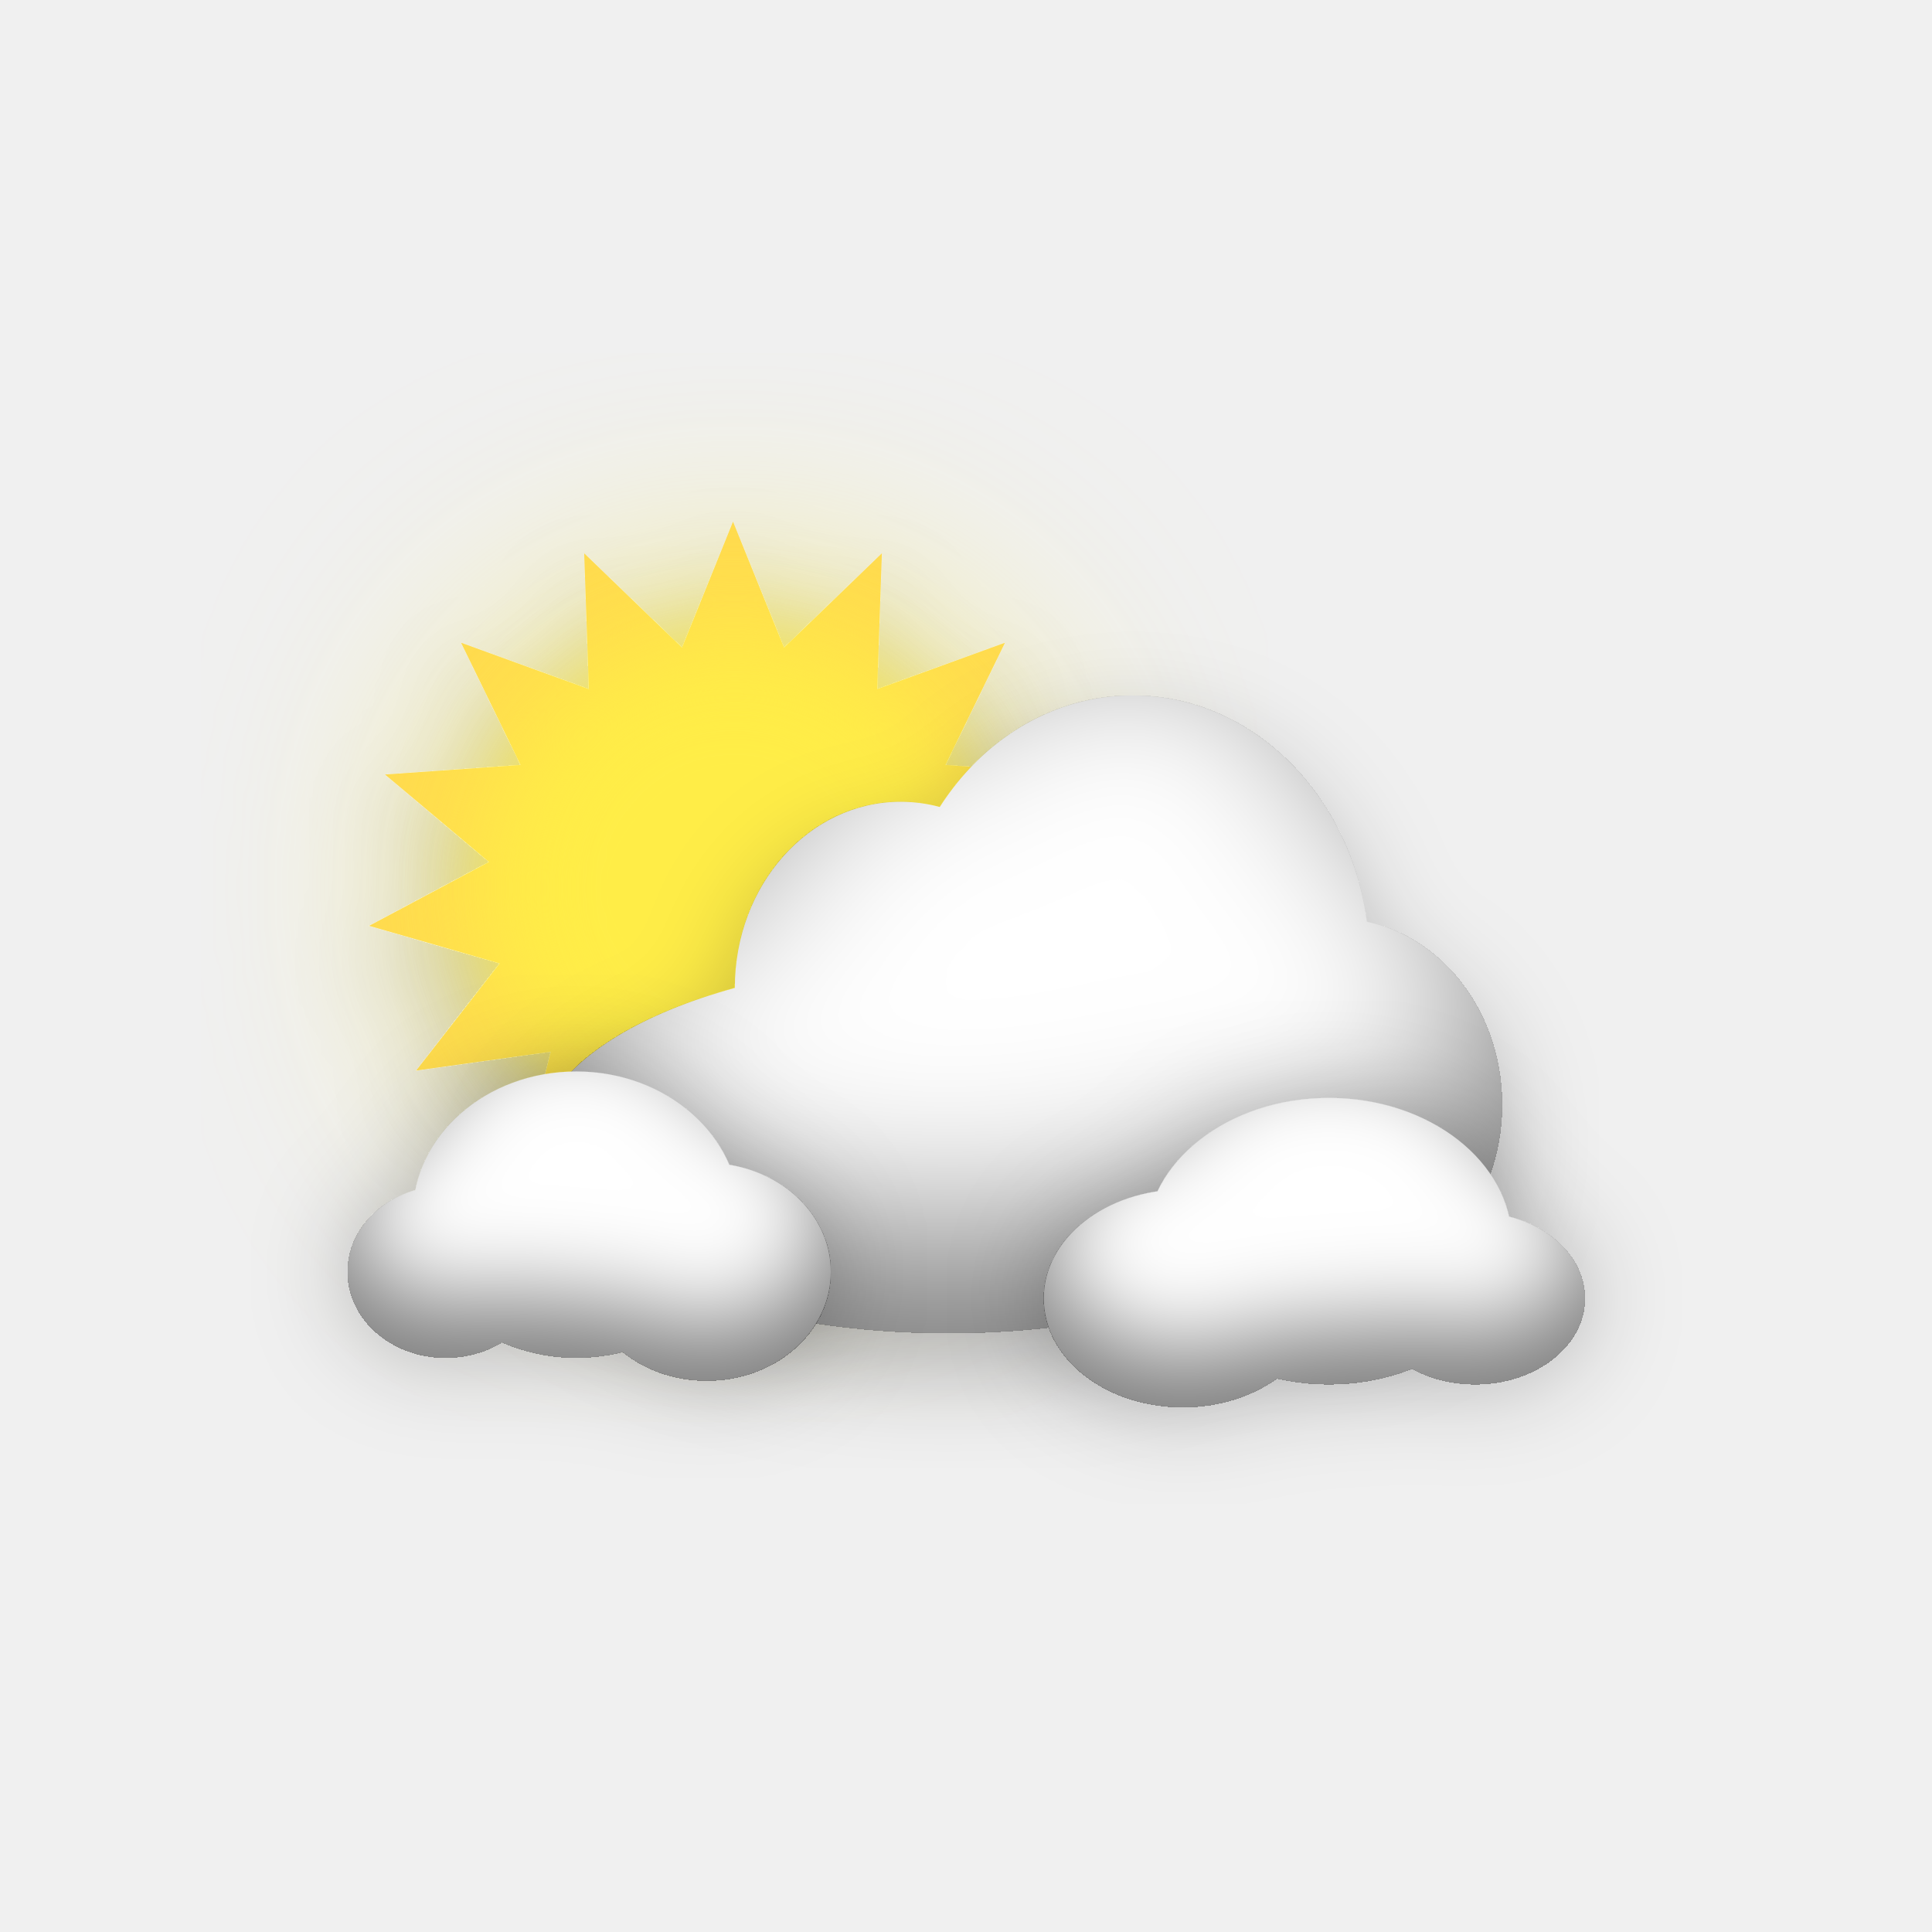
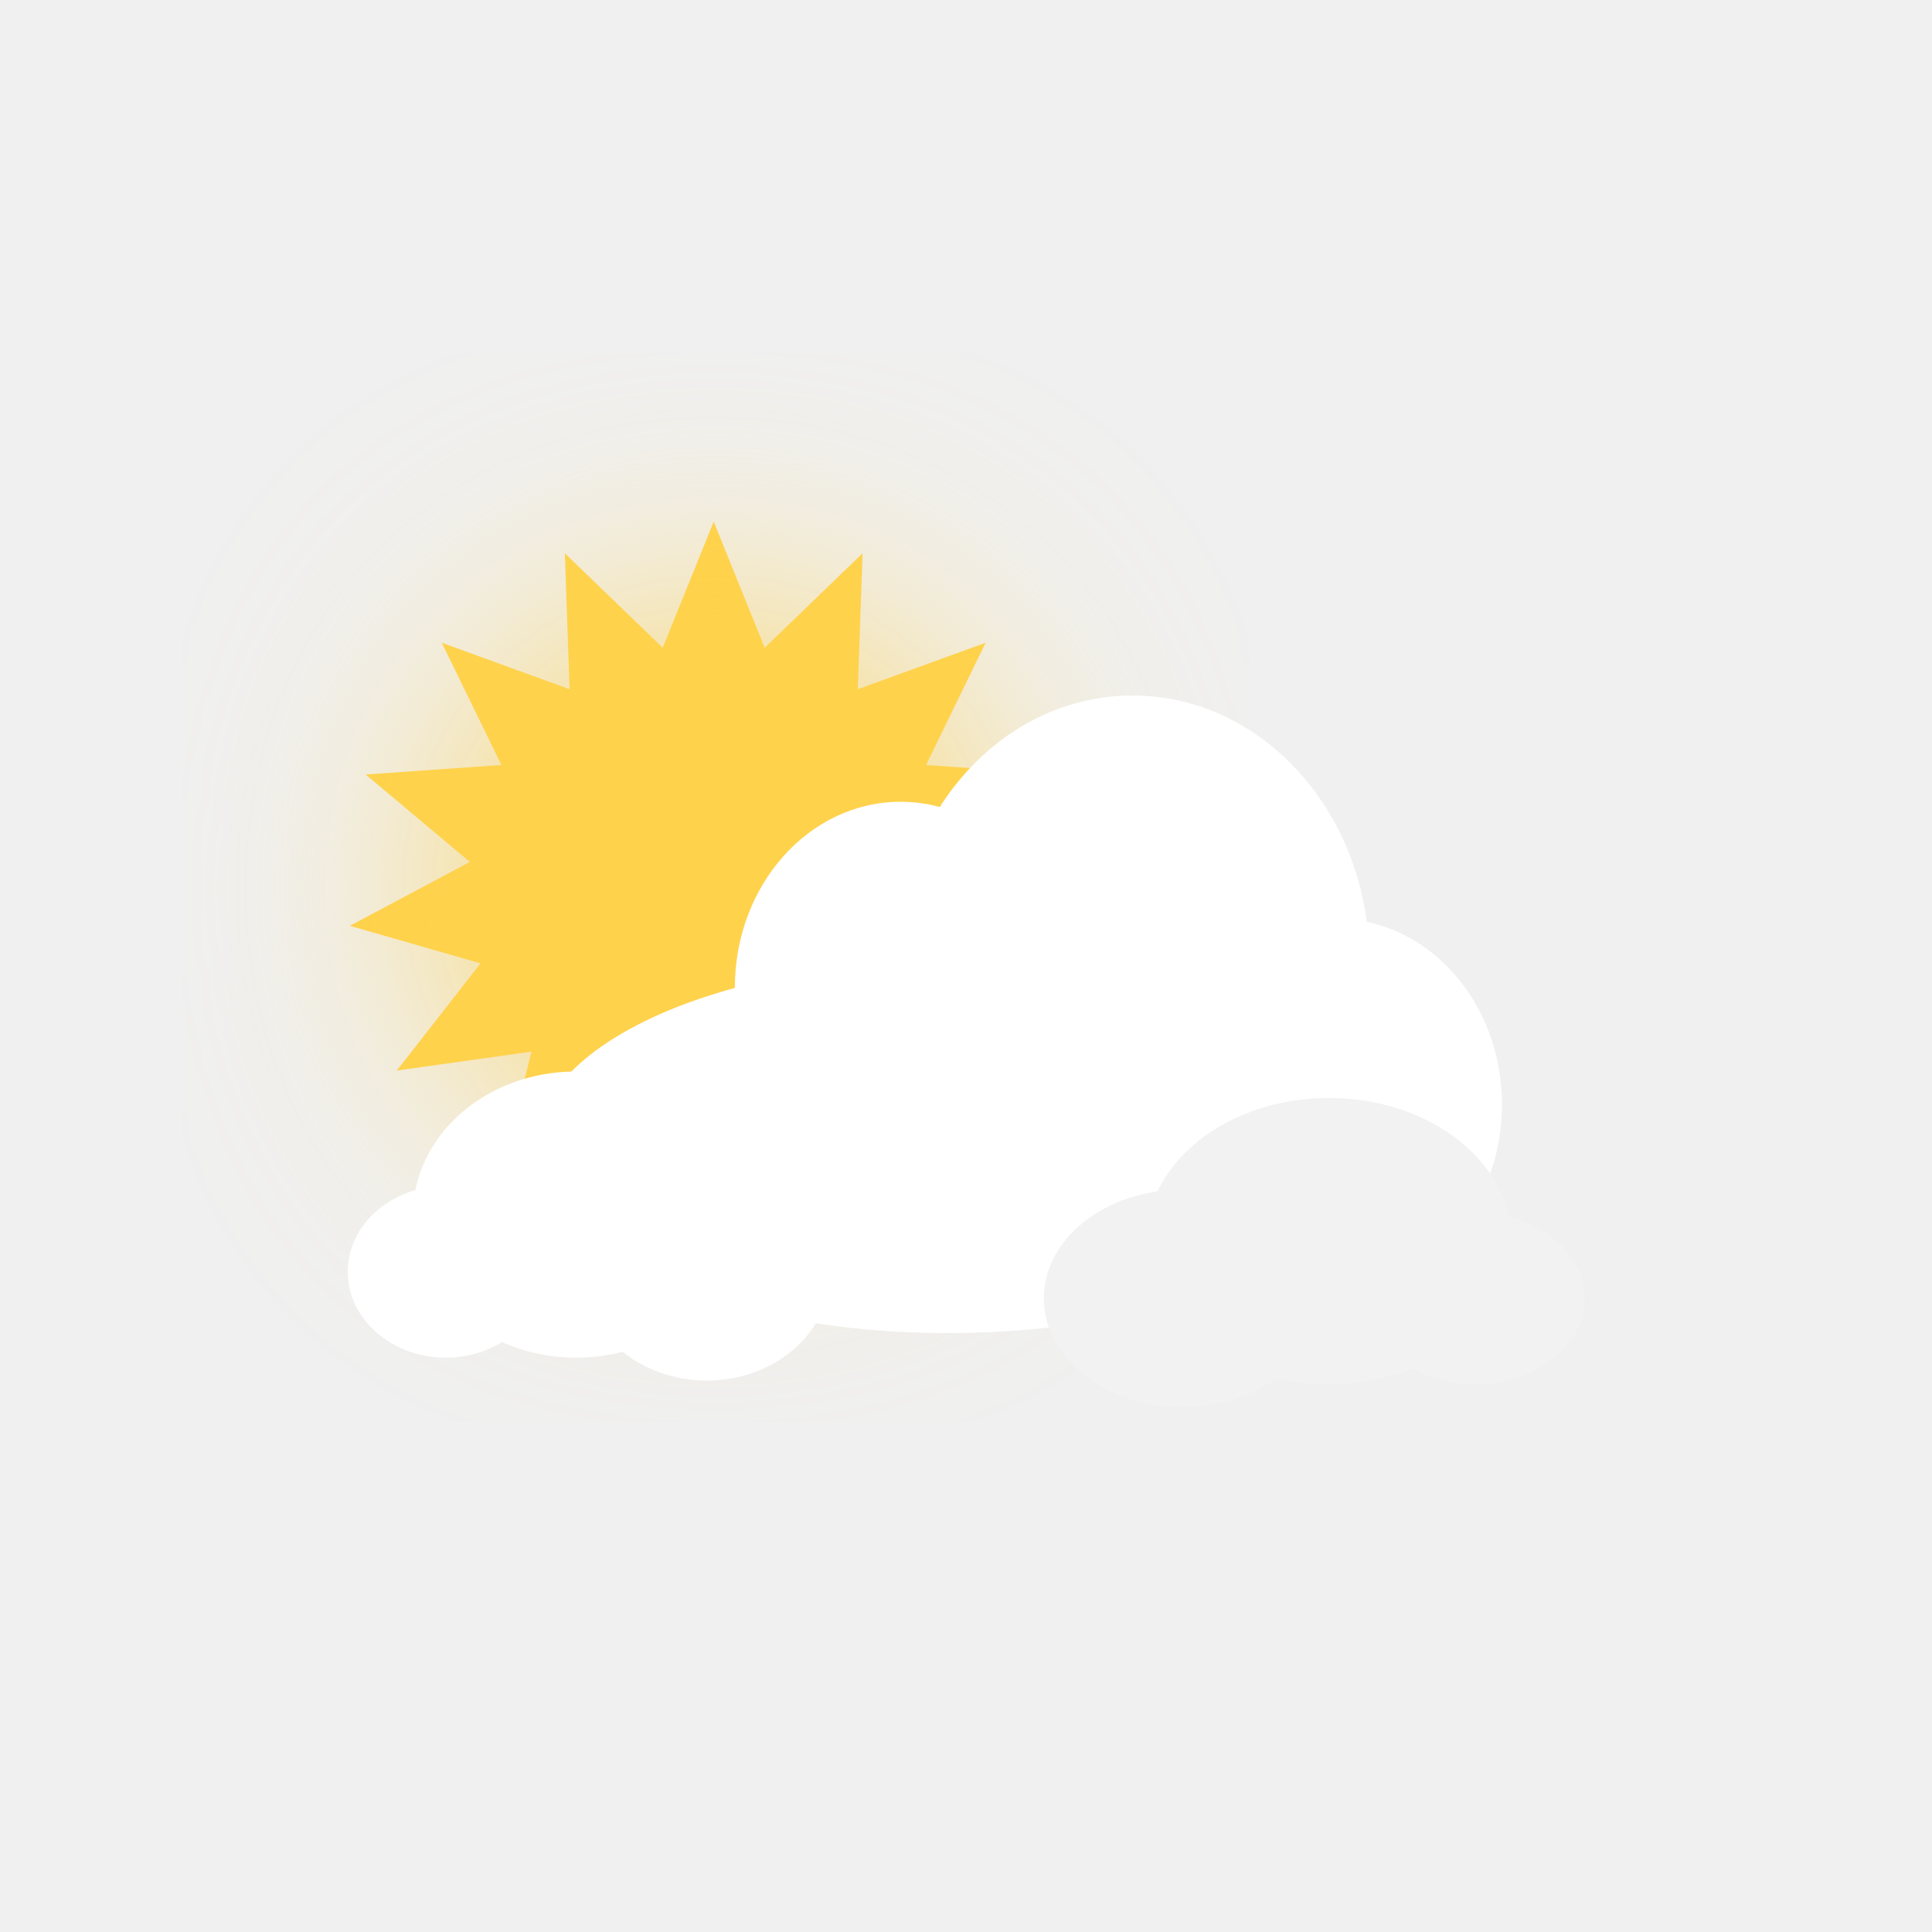
<svg xmlns="http://www.w3.org/2000/svg" width="100" height="100" viewBox="0 0 100 100" fill="none">
-   <g filter="url(#filter0_d_207_384)">
-     <path d="M37.941 27L40.58 33.528L45.646 28.638L45.401 35.674L52.018 33.267L48.932 39.596L55.956 40.088L50.563 44.615L56.779 47.921L50.011 49.863L54.345 55.412L47.373 54.433L49.075 61.266L43.103 57.535L41.88 64.469L37.941 58.632L34.003 64.469L32.78 57.535L26.808 61.266L28.51 54.433L21.538 55.412L25.872 49.863L19.104 47.921L25.32 44.615L19.927 40.088L26.951 39.596L23.865 33.267L30.482 35.674L30.237 28.638L35.303 33.528L37.941 27Z" fill="#FFD84F" />
+   <path d="M36.941 27L39.58 33.528L44.646 28.638L44.401 35.674L51.018 33.267L47.932 39.596L54.956 40.088L49.563 44.615L55.779 47.921L49.011 49.863L53.345 55.412L46.373 54.433L48.075 61.266L42.103 57.535L40.88 64.469L36.941 58.632L33.003 64.469L31.78 57.535L25.808 61.266L27.51 54.433L20.538 55.412L24.872 49.863L18.104 47.921L24.32 44.615L18.927 40.088L25.951 39.596L22.865 33.267L29.482 35.674L29.237 28.638L34.303 33.528L36.941 27Z" fill="#FFD24C" />
+   <g filter="url(#filter0_f_736_496)">
+     <ellipse cx="37.029" cy="45.942" rx="12.628" ry="12.628" fill="#FFD24C" />
  </g>
-   <g filter="url(#filter1_f_207_384)">
-     <ellipse cx="38.029" cy="45.942" rx="12.628" ry="12.628" fill="#FFED47" />
-   </g>
-   <g filter="url(#filter2_f_207_384)">
-     <ellipse cx="38.029" cy="45.942" rx="12.628" ry="12.628" fill="#FFED47" />
-   </g>
-   <g filter="url(#filter3_di_207_384)">
-     <path d="M70.879 49.75C70.879 57.344 65.393 63.5 58.624 63.5C51.856 63.5 46.37 57.344 46.37 49.75C46.37 42.156 51.856 36 58.624 36C65.393 36 70.879 42.156 70.879 49.75Z" fill="white" />
-     <path d="M77.742 57.175C77.742 62.491 73.901 66.8 69.164 66.8C64.426 66.8 60.585 62.491 60.585 57.175C60.585 51.859 64.426 47.55 69.164 47.55C73.901 47.55 77.742 51.859 77.742 57.175Z" fill="white" />
-     <path d="M55.193 51.125C55.193 56.441 51.352 60.75 46.615 60.75C41.877 60.75 38.036 56.441 38.036 51.125C38.036 45.809 41.877 41.5 46.615 41.5C51.352 41.5 55.193 45.809 55.193 51.125Z" fill="white" />
-     <path d="M70.389 59.375C70.389 64.691 60.842 69 49.066 69C37.289 69 27.742 64.691 27.742 59.375C27.742 54.059 37.289 49.75 49.066 49.75C60.842 49.75 70.389 54.059 70.389 59.375Z" fill="white" />
-   </g>
-   <g filter="url(#filter4_di_207_384)">
-     <path d="M43 65.829C43 68.938 40.126 71.459 36.581 71.459C33.036 71.459 30.162 68.938 30.162 65.829C30.162 62.72 33.036 60.199 36.581 60.199C40.126 60.199 43 62.72 43 65.829Z" fill="white" />
-     <path d="M28.135 65.829C28.135 68.284 25.866 70.273 23.068 70.273C20.269 70.273 18 68.284 18 65.829C18 63.374 20.269 61.384 23.068 61.384C25.866 61.384 28.135 63.374 28.135 65.829Z" fill="white" />
-     <path d="M38.27 62.866C38.27 66.957 34.489 70.273 29.824 70.273C25.16 70.273 21.378 66.957 21.378 62.866C21.378 58.775 25.16 55.459 29.824 55.459C34.489 55.459 38.27 58.775 38.27 62.866Z" fill="white" />
-   </g>
-   <g filter="url(#filter5_di_207_384)">
-     <path d="M54.028 67.202C54.028 70.311 57.247 72.832 61.218 72.832C65.188 72.832 68.407 70.311 68.407 67.202C68.407 64.093 65.188 61.572 61.218 61.572C57.247 61.572 54.028 64.093 54.028 67.202Z" fill="white" />
-     <path d="M70.677 67.202C70.677 69.656 73.218 71.646 76.353 71.646C79.487 71.646 82.028 69.656 82.028 67.202C82.028 64.747 79.487 62.758 76.353 62.758C73.218 62.758 70.677 64.747 70.677 67.202Z" fill="white" />
-     <path d="M59.326 64.239C59.326 68.33 63.561 71.646 68.785 71.646C74.009 71.646 78.245 68.33 78.245 64.239C78.245 60.148 74.009 56.831 68.785 56.831C63.561 56.831 59.326 60.148 59.326 64.239Z" fill="white" />
-   </g>
+   <ellipse cx="37.029" cy="45.942" rx="12.628" ry="12.628" fill="#FFD24C" />
+   <path d="M70.879 49.75C70.879 57.344 65.393 63.5 58.624 63.5C51.856 63.5 46.37 57.344 46.37 49.75C46.37 42.156 51.856 36 58.624 36C65.393 36 70.879 42.156 70.879 49.75Z" fill="white" />
+   <path d="M77.742 57.175C77.742 62.491 73.901 66.8 69.164 66.8C64.426 66.8 60.585 62.491 60.585 57.175C60.585 51.859 64.426 47.55 69.164 47.55C73.901 47.55 77.742 51.859 77.742 57.175Z" fill="white" />
+   <path d="M55.193 51.125C55.193 56.441 51.352 60.75 46.615 60.75C41.877 60.75 38.036 56.441 38.036 51.125C38.036 45.809 41.877 41.5 46.615 41.5C51.352 41.5 55.193 45.809 55.193 51.125Z" fill="white" />
+   <path d="M70.389 59.375C70.389 64.691 60.842 69 49.066 69C37.289 69 27.742 64.691 27.742 59.375C27.742 54.059 37.289 49.75 49.066 49.75C60.842 49.75 70.389 54.059 70.389 59.375Z" fill="white" />
+   <path d="M43 65.829C43 68.938 40.126 71.459 36.581 71.459C33.036 71.459 30.162 68.938 30.162 65.829C30.162 62.72 33.036 60.199 36.581 60.199C40.126 60.199 43 62.72 43 65.829Z" fill="white" />
+   <path d="M28.135 65.829C28.135 68.284 25.866 70.273 23.068 70.273C20.269 70.273 18 68.284 18 65.829C18 63.374 20.269 61.384 23.068 61.384C25.866 61.384 28.135 63.374 28.135 65.829Z" fill="white" />
+   <path d="M38.27 62.866C38.27 66.957 34.489 70.273 29.824 70.273C25.16 70.273 21.378 66.957 21.378 62.866C21.378 58.775 25.16 55.459 29.824 55.459C34.489 55.459 38.27 58.775 38.27 62.866Z" fill="white" />
+   <path d="M54.028 67.202C54.028 70.311 57.247 72.832 61.218 72.832C65.188 72.832 68.407 70.311 68.407 67.202C68.407 64.093 65.188 61.572 61.218 61.572C57.247 61.572 54.028 64.093 54.028 67.202Z" fill="#F2F2F2" />
+   <path d="M70.677 67.202C70.677 69.656 73.218 71.646 76.353 71.646C79.487 71.646 82.028 69.656 82.028 67.202C82.028 64.747 79.487 62.758 76.353 62.758C73.218 62.758 70.677 64.747 70.677 67.202Z" fill="#F2F2F2" />
+   <path d="M59.326 64.239C59.326 68.33 63.561 71.646 68.785 71.646C74.009 71.646 78.245 68.33 78.245 64.239C78.245 60.148 74.009 56.831 68.785 56.831C63.561 56.831 59.326 60.148 59.326 64.239Z" fill="#F2F2F2" />
  <defs>
-     <filter id="filter0_d_207_384" x="14.104" y="24" width="47.676" height="47.469" filterUnits="userSpaceOnUse" color-interpolation-filters="sRGB">
-       <feFlood flood-opacity="0" result="BackgroundImageFix" />
-       <feColorMatrix in="SourceAlpha" type="matrix" values="0 0 0 0 0 0 0 0 0 0 0 0 0 0 0 0 0 0 127 0" result="hardAlpha" />
-       <feOffset dy="2" />
-       <feGaussianBlur stdDeviation="2.5" />
-       <feComposite in2="hardAlpha" operator="out" />
-       <feColorMatrix type="matrix" values="0 0 0 0 0 0 0 0 0 0 0 0 0 0 0 0 0 0 0.25 0" />
-       <feBlend mode="normal" in2="BackgroundImageFix" result="effect1_dropShadow_207_384" />
-       <feBlend mode="normal" in="SourceGraphic" in2="effect1_dropShadow_207_384" result="shape" />
-     </filter>
-     <filter id="filter1_f_207_384" x="10.401" y="18.314" width="55.255" height="55.255" filterUnits="userSpaceOnUse" color-interpolation-filters="sRGB">
+     <filter id="filter0_f_736_496" x="9.401" y="18.314" width="55.255" height="55.255" filterUnits="userSpaceOnUse" color-interpolation-filters="sRGB">
      <feFlood flood-opacity="0" result="BackgroundImageFix" />
      <feBlend mode="normal" in="SourceGraphic" in2="BackgroundImageFix" result="shape" />
-       <feGaussianBlur stdDeviation="7.5" result="effect1_foregroundBlur_207_384" />
-     </filter>
-     <filter id="filter2_f_207_384" x="20.401" y="28.314" width="35.255" height="35.255" filterUnits="userSpaceOnUse" color-interpolation-filters="sRGB">
-       <feFlood flood-opacity="0" result="BackgroundImageFix" />
-       <feBlend mode="normal" in="SourceGraphic" in2="BackgroundImageFix" result="shape" />
-       <feGaussianBlur stdDeviation="2.5" result="effect1_foregroundBlur_207_384" />
-     </filter>
-     <filter id="filter3_di_207_384" x="22.742" y="31" width="60" height="45" filterUnits="userSpaceOnUse" color-interpolation-filters="sRGB">
-       <feFlood flood-opacity="0" result="BackgroundImageFix" />
-       <feColorMatrix in="SourceAlpha" type="matrix" values="0 0 0 0 0 0 0 0 0 0 0 0 0 0 0 0 0 0 127 0" result="hardAlpha" />
-       <feOffset dy="2" />
-       <feGaussianBlur stdDeviation="2.5" />
-       <feComposite in2="hardAlpha" operator="out" />
-       <feColorMatrix type="matrix" values="0 0 0 0 0 0 0 0 0 0 0 0 0 0 0 0 0 0 0.25 0" />
-       <feBlend mode="normal" in2="BackgroundImageFix" result="effect1_dropShadow_207_384" />
-       <feBlend mode="normal" in="SourceGraphic" in2="effect1_dropShadow_207_384" result="shape" />
-       <feColorMatrix in="SourceAlpha" type="matrix" values="0 0 0 0 0 0 0 0 0 0 0 0 0 0 0 0 0 0 127 0" result="hardAlpha" />
-       <feOffset dy="-5" />
-       <feGaussianBlur stdDeviation="5" />
-       <feComposite in2="hardAlpha" operator="arithmetic" k2="-1" k3="1" />
-       <feColorMatrix type="matrix" values="0 0 0 0 0 0 0 0 0 0 0 0 0 0 0 0 0 0 0.5 0" />
-       <feBlend mode="normal" in2="shape" result="effect2_innerShadow_207_384" />
-     </filter>
-     <filter id="filter4_di_207_384" x="13" y="50.459" width="35" height="26" filterUnits="userSpaceOnUse" color-interpolation-filters="sRGB">
-       <feFlood flood-opacity="0" result="BackgroundImageFix" />
-       <feColorMatrix in="SourceAlpha" type="matrix" values="0 0 0 0 0 0 0 0 0 0 0 0 0 0 0 0 0 0 127 0" result="hardAlpha" />
-       <feOffset />
-       <feGaussianBlur stdDeviation="2.5" />
-       <feComposite in2="hardAlpha" operator="out" />
-       <feColorMatrix type="matrix" values="0 0 0 0 0 0 0 0 0 0 0 0 0 0 0 0 0 0 0.25 0" />
-       <feBlend mode="normal" in2="BackgroundImageFix" result="effect1_dropShadow_207_384" />
-       <feBlend mode="normal" in="SourceGraphic" in2="effect1_dropShadow_207_384" result="shape" />
-       <feColorMatrix in="SourceAlpha" type="matrix" values="0 0 0 0 0 0 0 0 0 0 0 0 0 0 0 0 0 0 127 0" result="hardAlpha" />
-       <feOffset dy="-2.75" />
-       <feGaussianBlur stdDeviation="2.5" />
-       <feComposite in2="hardAlpha" operator="arithmetic" k2="-1" k3="1" />
-       <feColorMatrix type="matrix" values="0 0 0 0 0 0 0 0 0 0 0 0 0 0 0 0 0 0 0.5 0" />
-       <feBlend mode="normal" in2="shape" result="effect2_innerShadow_207_384" />
-     </filter>
-     <filter id="filter5_di_207_384" x="49.028" y="51.831" width="38" height="26" filterUnits="userSpaceOnUse" color-interpolation-filters="sRGB">
-       <feFlood flood-opacity="0" result="BackgroundImageFix" />
-       <feColorMatrix in="SourceAlpha" type="matrix" values="0 0 0 0 0 0 0 0 0 0 0 0 0 0 0 0 0 0 127 0" result="hardAlpha" />
-       <feOffset />
-       <feGaussianBlur stdDeviation="2.5" />
-       <feComposite in2="hardAlpha" operator="out" />
-       <feColorMatrix type="matrix" values="0 0 0 0 0 0 0 0 0 0 0 0 0 0 0 0 0 0 0.25 0" />
-       <feBlend mode="normal" in2="BackgroundImageFix" result="effect1_dropShadow_207_384" />
-       <feBlend mode="normal" in="SourceGraphic" in2="effect1_dropShadow_207_384" result="shape" />
-       <feColorMatrix in="SourceAlpha" type="matrix" values="0 0 0 0 0 0 0 0 0 0 0 0 0 0 0 0 0 0 127 0" result="hardAlpha" />
-       <feOffset dy="-2.75" />
-       <feGaussianBlur stdDeviation="2.5" />
-       <feComposite in2="hardAlpha" operator="arithmetic" k2="-1" k3="1" />
-       <feColorMatrix type="matrix" values="0 0 0 0 0 0 0 0 0 0 0 0 0 0 0 0 0 0 0.5 0" />
-       <feBlend mode="normal" in2="shape" result="effect2_innerShadow_207_384" />
+       <feGaussianBlur stdDeviation="7.5" result="effect1_foregroundBlur_736_496" />
    </filter>
  </defs>
</svg>
